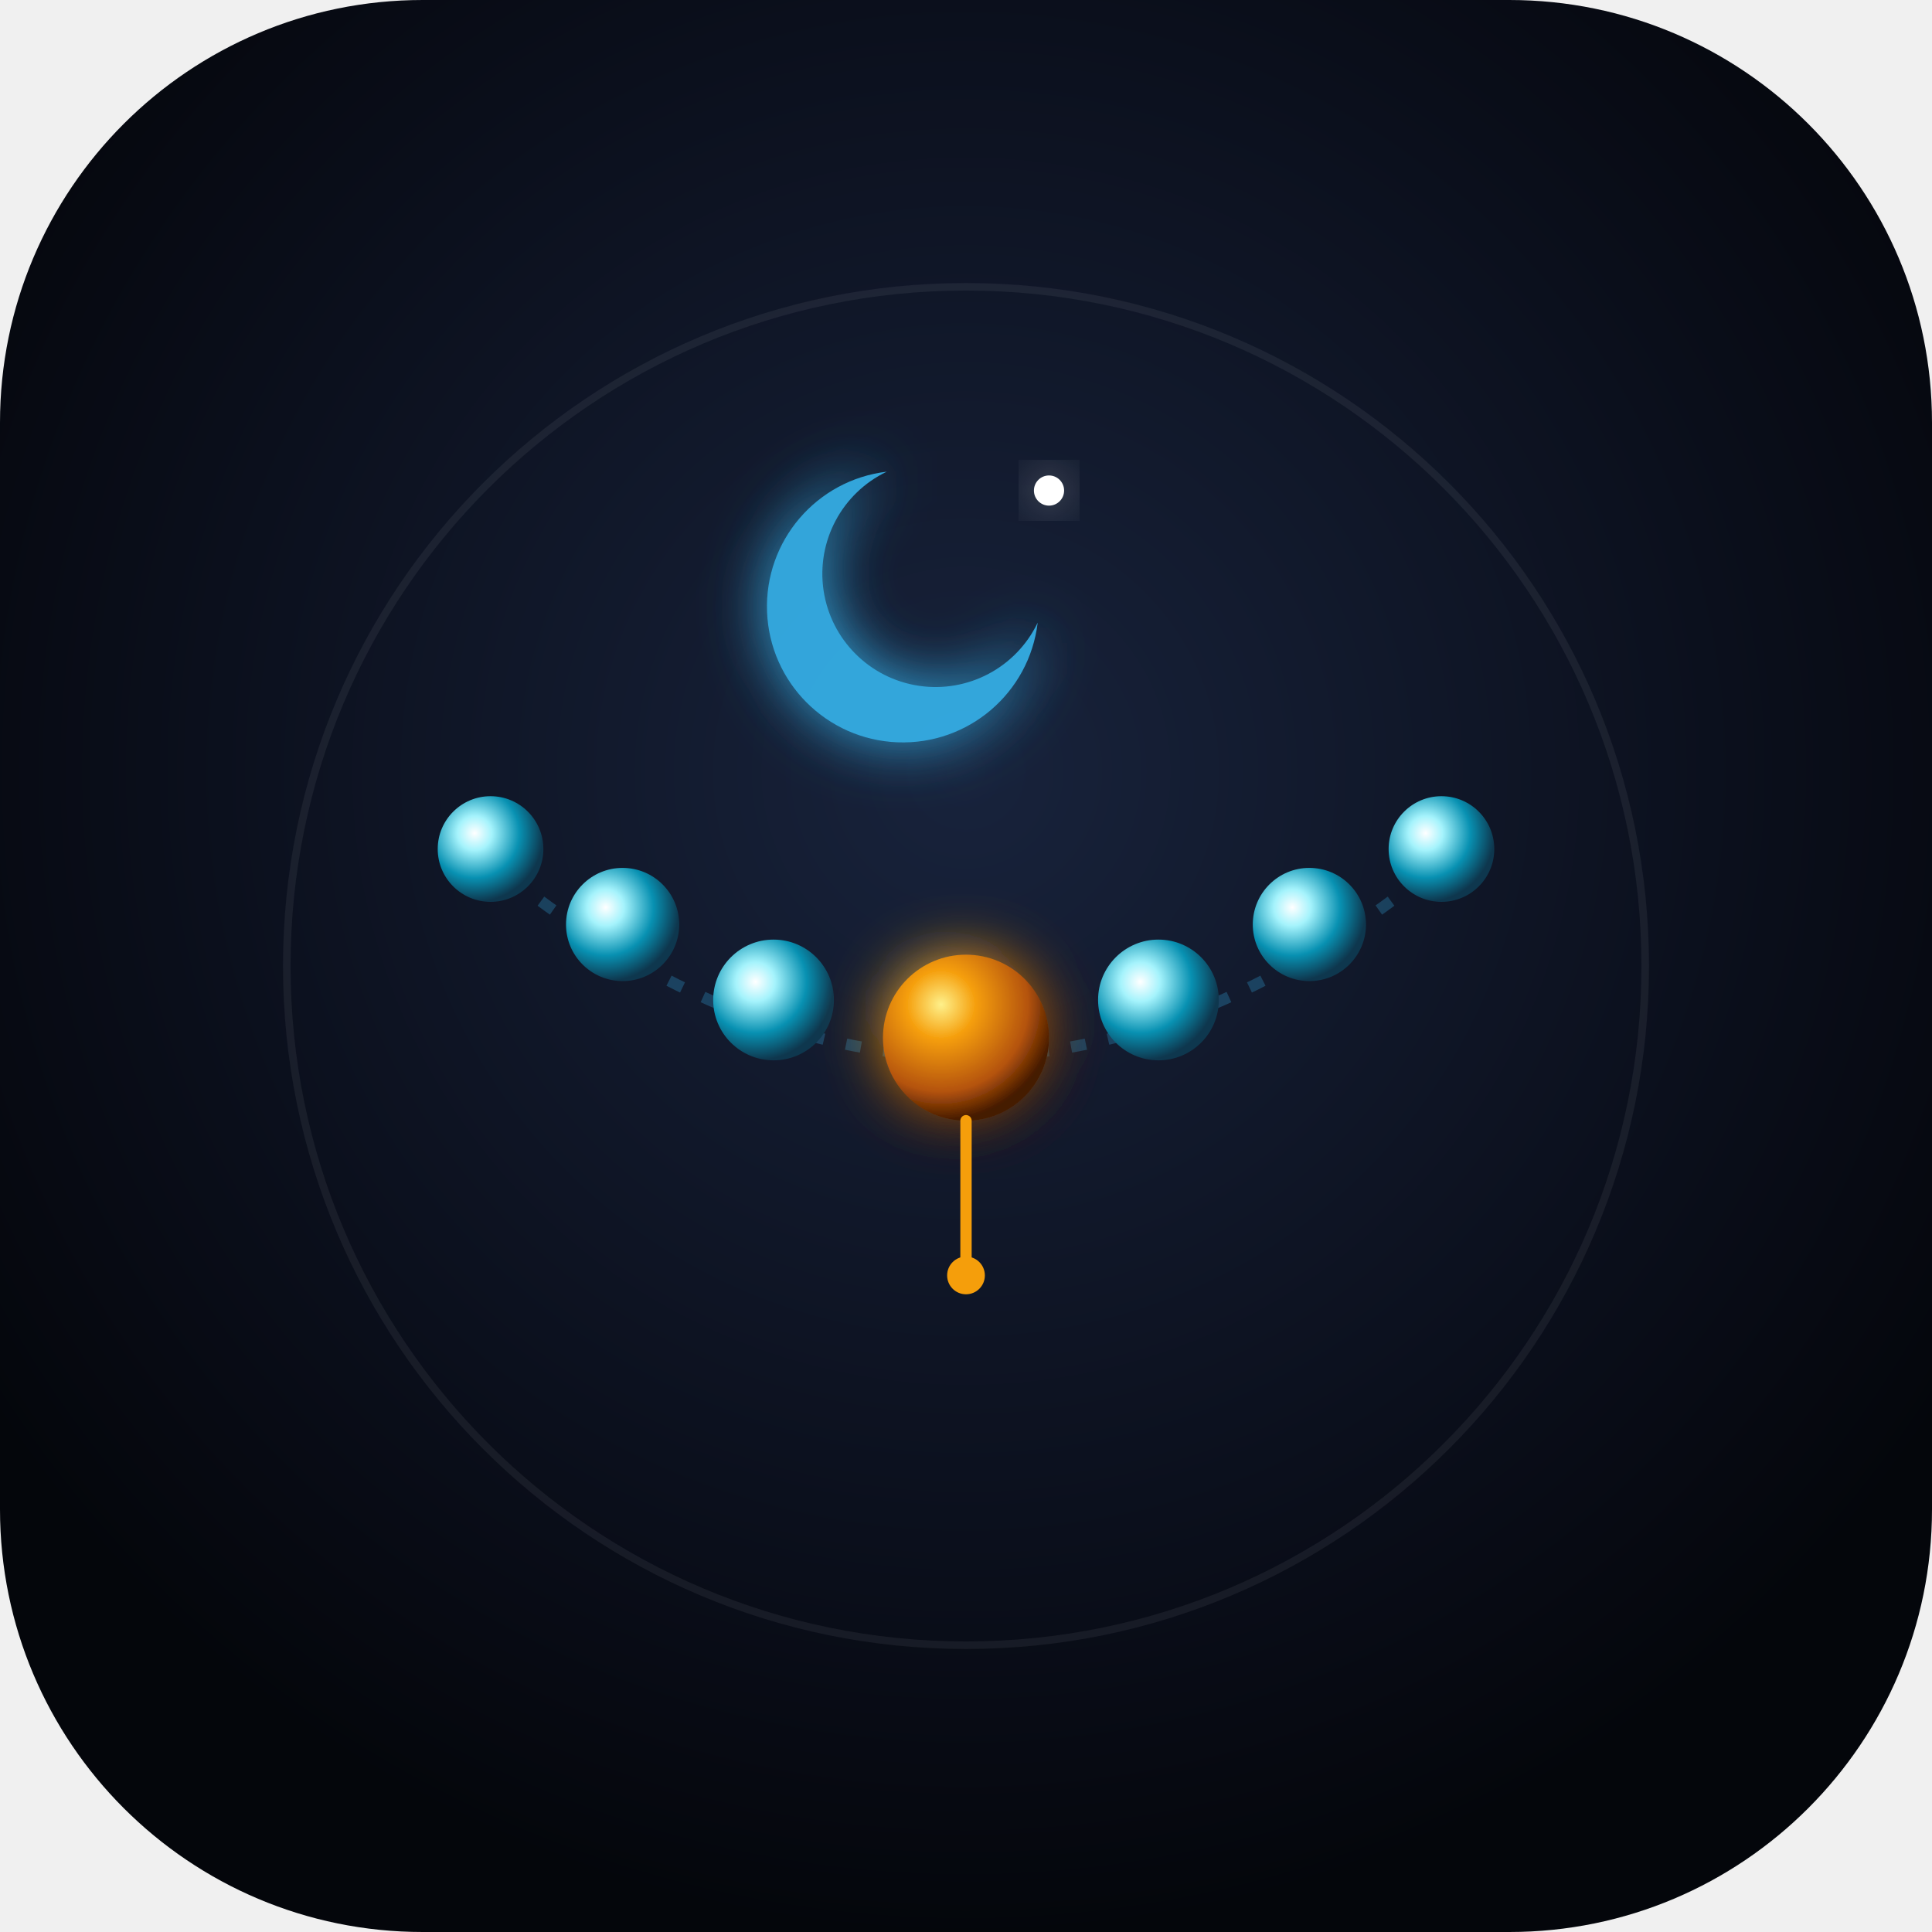
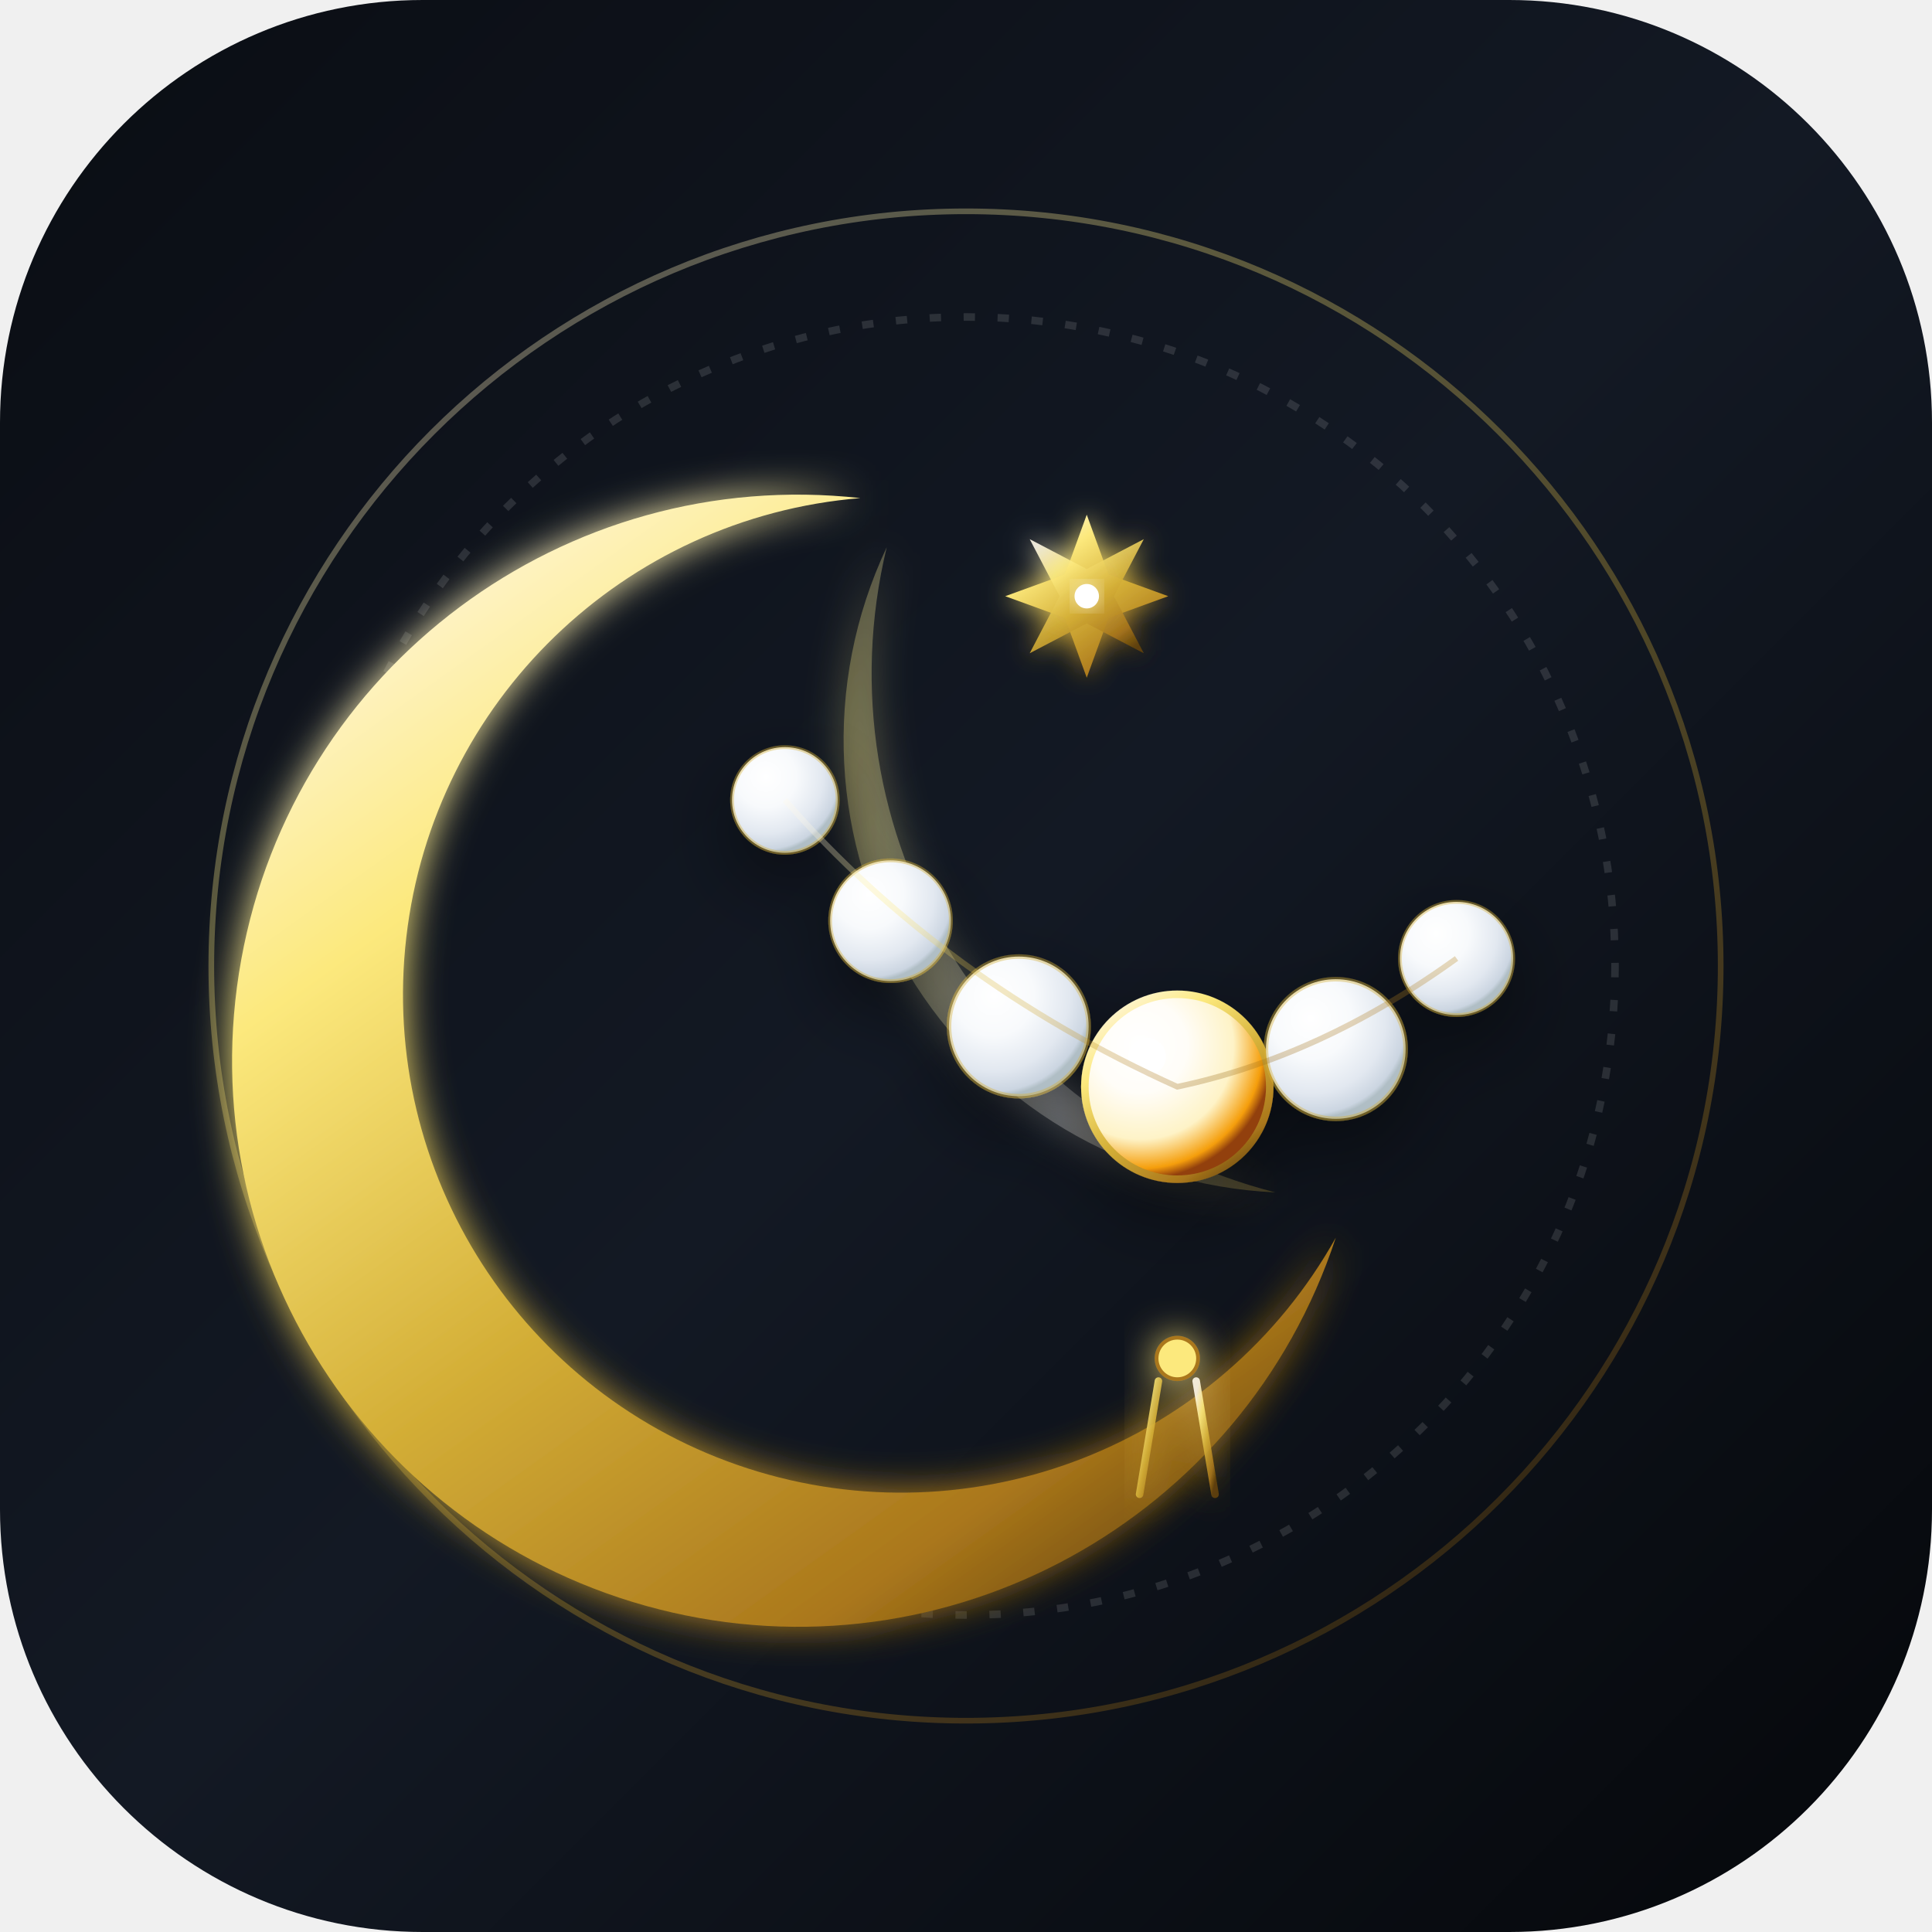
<svg xmlns="http://www.w3.org/2000/svg" viewBox="0 0 512 512" width="512" height="512">
  <defs>
-     <radialGradient id="bg" cx="50%" cy="40%" r="60%">
-       <stop offset="0%" stop-color="#18233c" />
-       <stop offset="70%" stop-color="#0a0e1a" />
-       <stop offset="100%" stop-color="#04060b" />
+     <linearGradient id="bgGradient" x1="0%" y1="0%" x2="100%" y2="100%">
+       <stop offset="0%" stop-color="#0a0d13" />
+       <stop offset="50%" stop-color="#131924" />
+       <stop offset="100%" stop-color="#05070a" />
+     </linearGradient>
+     <linearGradient id="royalGold" x1="15%" y1="0%" x2="85%" y2="100%">
+       <stop offset="0%" stop-color="#fff8e7" />
+       <stop offset="25%" stop-color="#fce97d" />
+       <stop offset="55%" stop-color="#d4af37" />
+       <stop offset="85%" stop-color="#aa771c" />
+       <stop offset="100%" stop-color="#634307" />
+     </linearGradient>
+     <linearGradient id="goldSheen" x1="0%" y1="50%" x2="100%" y2="50%">
+       <stop offset="0%" stop-color="#fef08a" stop-opacity="0.8" />
+       <stop offset="50%" stop-color="#ffffff" stop-opacity="0.95" />
+       <stop offset="100%" stop-color="#d4af37" stop-opacity="0.8" />
+     </linearGradient>
+     <radialGradient id="whitePearl" cx="32%" cy="28%" r="72%">
+       <stop offset="0%" stop-color="#ffffff" />
+       <stop offset="40%" stop-color="#f8fafc" />
+       <stop offset="75%" stop-color="#e2e8f0" />
+       <stop offset="95%" stop-color="#cbd5e1" />
+       <stop offset="100%" stop-color="#b0bec5" />
    </radialGradient>
-     <radialGradient id="beadGlow" cx="35%" cy="35%" r="65%">
+     <radialGradient id="masterPearl" cx="30%" cy="28%" r="72%">
      <stop offset="0%" stop-color="#ffffff" />
-       <stop offset="25%" stop-color="#a5f3fc" />
-       <stop offset="65%" stop-color="#0891b2" />
-       <stop offset="100%" stop-color="#0e374e" />
+       <stop offset="35%" stop-color="#fffdf8" />
+       <stop offset="70%" stop-color="#fef3c7" />
+       <stop offset="92%" stop-color="#f59e0b" />
+       <stop offset="100%" stop-color="#92400e" />
    </radialGradient>
-     <radialGradient id="centerBead" cx="35%" cy="30%" r="70%">
-       <stop offset="0%" stop-color="#fef08a" />
-       <stop offset="30%" stop-color="#f59e0b" />
-       <stop offset="75%" stop-color="#b45309" />
-       <stop offset="100%" stop-color="#451a03" />
-     </radialGradient>
-     <filter id="glow" x="-50%" y="-50%" width="200%" height="200%">
-       <feGaussianBlur in="SourceGraphic" stdDeviation="8" result="blur" />
+     <filter id="goldBloom" x="-20%" y="-20%" width="140%" height="140%">
+       <feGaussianBlur in="SourceGraphic" stdDeviation="5" result="blur" />
      <feMerge>
        <feMergeNode in="blur" />
        <feMergeNode in="SourceGraphic" />
      </feMerge>
    </filter>
+     <filter id="pearlShadow" x="-30%" y="-30%" width="160%" height="160%">
+       <feDropShadow dx="0" dy="8" stdDeviation="10" flood-color="#000000" flood-opacity="0.45" />
+     </filter>
  </defs>
-   <rect width="512" height="512" rx="112" fill="url(#bg)" />
-   <circle cx="256" cy="256" r="180" fill="none" stroke="rgba(255,255,255,0.06)" stroke-width="2" />
-   <path d="M 120 220 Q 256 340 392 220" fill="none" stroke="rgba(56, 189, 248, 0.25)" stroke-width="3" stroke-dasharray="4 6" />
-   <circle cx="130" cy="225" r="14" fill="url(#beadGlow)" />
-   <circle cx="165" cy="245" r="15" fill="url(#beadGlow)" />
-   <circle cx="205" cy="265" r="16" fill="url(#beadGlow)" />
-   <circle cx="256" cy="275" r="22" fill="url(#centerBead)" filter="url(#glow)" />
-   <circle cx="307" cy="265" r="16" fill="url(#beadGlow)" />
-   <circle cx="347" cy="245" r="15" fill="url(#beadGlow)" />
-   <circle cx="382" cy="225" r="14" fill="url(#beadGlow)" />
-   <path d="M 256 297 L 256 335" stroke="#f59e0b" stroke-width="3" stroke-linecap="round" />
-   <circle cx="256" cy="338" r="5" fill="#f59e0b" />
-   <path d="M 235 125 A 36 36 0 1 0 275 165 A 30 30 0 1 1 235 125 Z" fill="#38bdf8" filter="url(#glow)" opacity="0.85" />
-   <circle cx="278" cy="130" r="4" fill="#ffffff" filter="url(#glow)" />
+   <rect width="512" height="512" rx="112" fill="url(#bgGradient)" />
+   <circle cx="256" cy="256" r="200" fill="none" stroke="url(#royalGold)" stroke-width="1.5" opacity="0.32" />
+   <circle cx="256" cy="256" r="172" fill="none" stroke="rgba(255, 255, 255, 0.12)" stroke-dasharray="3 6" stroke-width="2" />
+   <g filter="url(#goldBloom)">
+     <path d="M 228 132 A 132 132 0 1 0 354 328 A 150 150 0 1 1 228 132 Z" fill="url(#royalGold)" />
+     <path d="M 235 145 A 120 120 0 0 0 338 316 A 142 142 0 0 1 235 145 Z" fill="url(#goldSheen)" opacity="0.35" />
+   </g>
+   <g filter="url(#pearlShadow)">
+     <circle cx="208" cy="212" r="14" fill="url(#whitePearl)" stroke="rgba(212,175,55,0.4)" stroke-width="1" />
+     <circle cx="236" cy="244" r="16" fill="url(#whitePearl)" stroke="rgba(212,175,55,0.4)" stroke-width="1" />
+     <circle cx="270" cy="272" r="18.5" fill="url(#whitePearl)" stroke="rgba(212,175,55,0.4)" stroke-width="1.2" />
+     <circle cx="312" cy="288" r="24.5" fill="url(#masterPearl)" stroke="url(#royalGold)" stroke-width="2" />
+     <circle cx="304" cy="280" r="5" fill="#ffffff" opacity="0.9" />
+     <circle cx="354" cy="278" r="18.5" fill="url(#whitePearl)" stroke="rgba(212,175,55,0.4)" stroke-width="1.2" />
+     <circle cx="386" cy="254" r="15" fill="url(#whitePearl)" stroke="rgba(212,175,55,0.4)" stroke-width="1" />
+   </g>
+   <path d="M 208 212 Q 250 260 312 288 Q 350 280 386 254" fill="none" stroke="url(#royalGold)" stroke-width="1.5" opacity="0.3" />
+   <g filter="url(#goldBloom)">
+     <path d="M 312 312 L 312 355" stroke="url(#royalGold)" stroke-width="3.5" stroke-linecap="round" />
+     <circle cx="312" cy="360" r="5.5" fill="#fce97d" stroke="#aa771c" stroke-width="1" />
+     <path d="M 307 366 L 302 396" stroke="url(#royalGold)" stroke-width="2" stroke-linecap="round" opacity="0.9" />
+     <path d="M 312 366 L 312 402" stroke="url(#royalGold)" stroke-width="2.5" stroke-linecap="round" />
+     <path d="M 317 366 L 322 396" stroke="url(#royalGold)" stroke-width="2" stroke-linecap="round" opacity="0.9" />
+   </g>
+   <g transform="translate(288, 158) scale(0.72)" filter="url(#goldBloom)">
+     <path d="M 0 -30 L 8 -8 L 30 0 L 8 8 L 0 30 L -8 8 L -30 0 L -8 -8 Z" fill="url(#royalGold)" />
+     <path d="M -21 -21 L 0 -10 L 21 -21 L 10 0 L 21 21 L 0 10 L -21 21 L -10 0 Z" fill="url(#royalGold)" opacity="0.9" />
+     <circle cx="0" cy="0" r="4.5" fill="#ffffff" filter="url(#goldBloom)" />
+   </g>
</svg>
